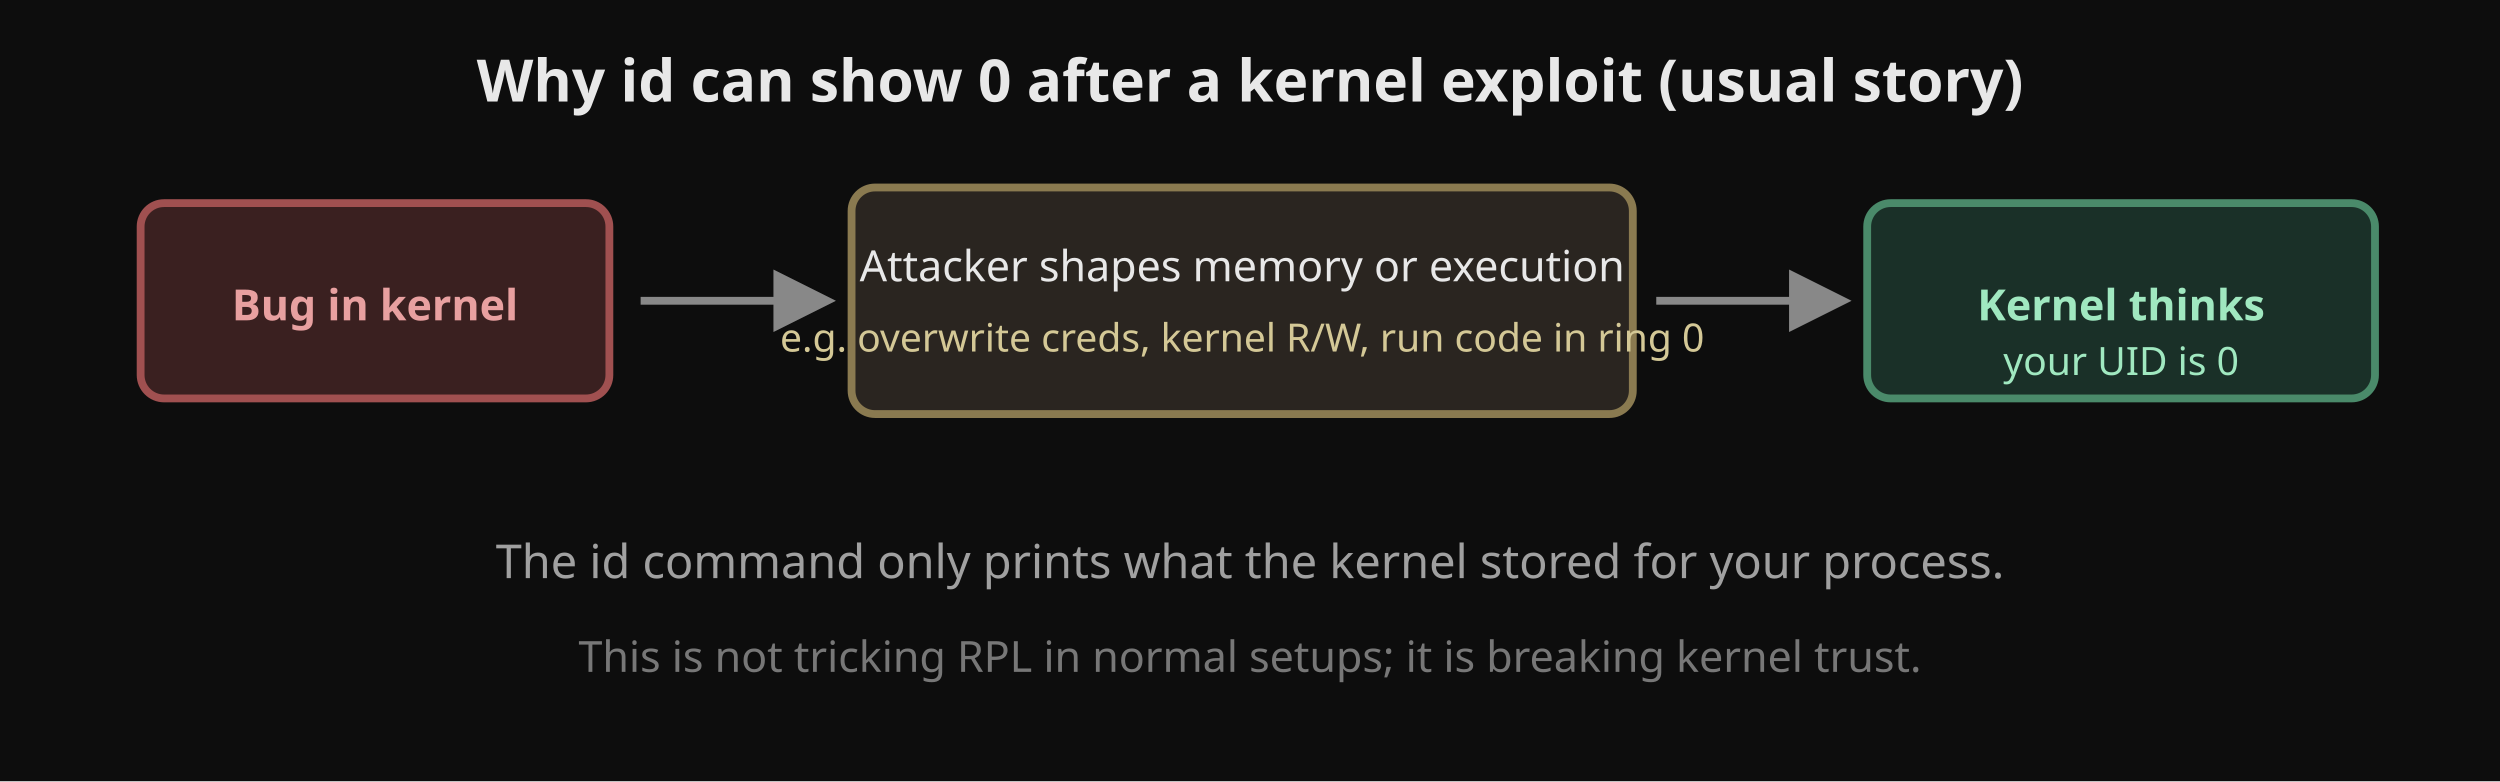
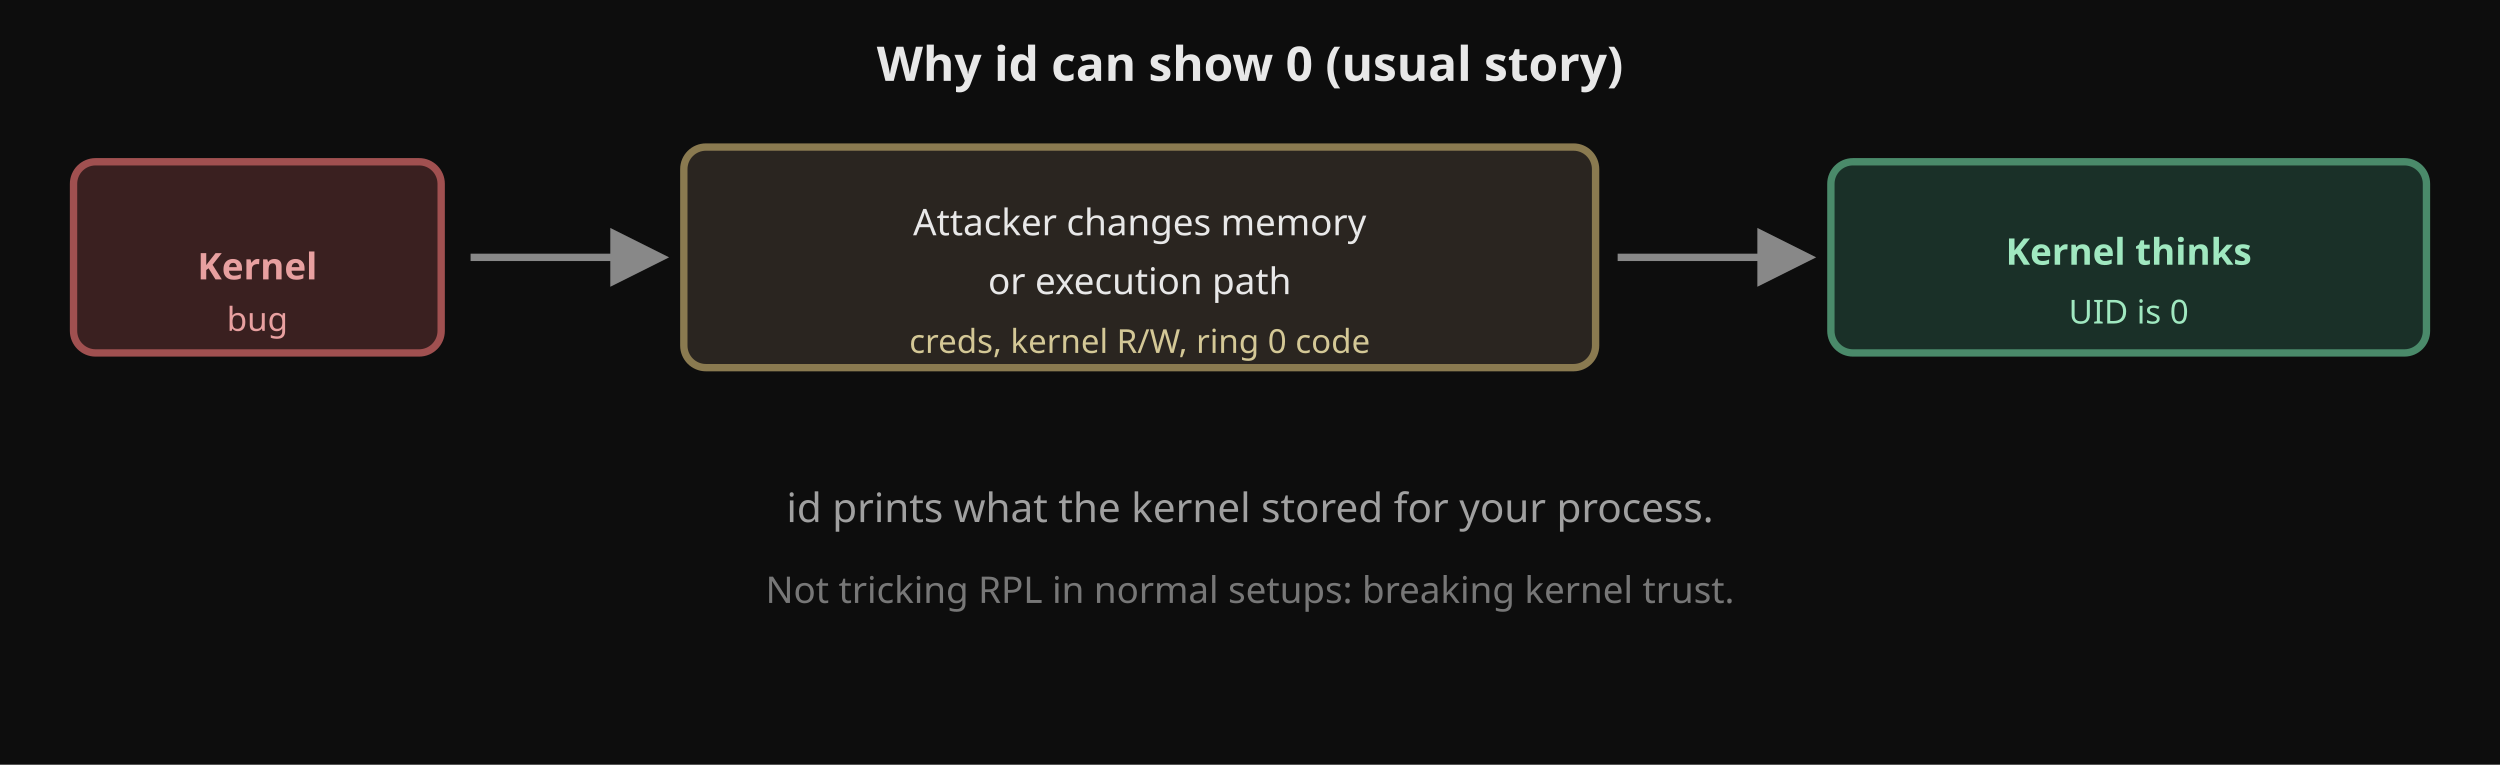
- <svg xmlns="http://www.w3.org/2000/svg" viewBox="0 0 640 200" role="img" aria-labelledby="t6 d6">
-   <rect width="640" height="200" fill="#0d0d0d" />
-   <text x="320" y="26" text-anchor="middle" fill="#e8e8e8" font-size="15" font-family="system-ui,sans-serif" font-weight="600">Why id can show 0 after a kernel exploit (usual story)</text>
-   <rect x="36" y="52" width="120" height="50" rx="6" fill="#3a2020" stroke="#a05050" stroke-width="2" />
-   <text x="96" y="82" text-anchor="middle" fill="#e8a0a0" font-size="11" font-family="system-ui,sans-serif" font-weight="600">Bug in kernel</text>
-   <path d="M 164 77 L 210 77" stroke="#888" stroke-width="2" marker-end="url(#a2)" />
+ <svg xmlns="http://www.w3.org/2000/svg" viewBox="0 0 680 208" role="img" aria-labelledby="t6 d6">
+   <rect width="680" height="208" fill="#0d0d0d" />
+   <text x="340" y="22" text-anchor="middle" fill="#e8e8e8" font-size="13" font-family="system-ui,sans-serif" font-weight="600">Why id can show 0 (usual story)</text>
+   <rect x="20" y="44" width="100" height="52" rx="6" fill="#3a2020" stroke="#a05050" stroke-width="2" />
+   <text x="70" y="76" text-anchor="middle" fill="#e8a0a0" font-size="10" font-family="system-ui,sans-serif" font-weight="600">Kernel</text>
+   <text x="70" y="90" text-anchor="middle" fill="#e8a0a0" font-size="9" font-family="system-ui,sans-serif">bug</text>
+   <path d="M 128 70 L 178 70" stroke="#888" stroke-width="2" marker-end="url(#a2)" />
  <defs>
    <marker id="a2" markerWidth="8" markerHeight="8" refX="6" refY="4" orient="auto">
      <path d="M0,0 L8,4 L0,8 z" fill="#888" />
    </marker>
  </defs>
-   <rect x="218" y="48" width="200" height="58" rx="6" fill="#2a2520" stroke="#8a7a50" stroke-width="2" />
-   <text x="318" y="72" text-anchor="middle" fill="#e8e8e8" font-size="11" font-family="system-ui,sans-serif">Attacker shapes memory or execution</text>
-   <text x="318" y="90" text-anchor="middle" fill="#d4c896" font-size="10" font-family="system-ui,sans-serif">e.g. overwrite creds, kernel R/W, run code in ring 0</text>
-   <path d="M 424 77 L 470 77" stroke="#888" stroke-width="2" marker-end="url(#a2)" />
-   <rect x="478" y="52" width="130" height="50" rx="6" fill="#1a3028" stroke="#4a8a6a" stroke-width="2" />
-   <text x="543" y="82" text-anchor="middle" fill="#a0e8c0" font-size="11" font-family="system-ui,sans-serif" font-weight="600">Kernel thinks</text>
-   <text x="543" y="96" text-anchor="middle" fill="#a0e8c0" font-size="10" font-family="system-ui,sans-serif">your UID is 0</text>
-   <text x="320" y="148" text-anchor="middle" fill="#a0a0a0" font-size="12" font-family="system-ui,sans-serif">The id command only prints what the kernel stored for your process.</text>
-   <text x="320" y="172" text-anchor="middle" fill="#777" font-size="11" font-family="system-ui,sans-serif">This is not tricking RPL in normal setups; it is breaking kernel trust.</text>
+   <rect x="186" y="40" width="248" height="60" rx="6" fill="#2a2520" stroke="#8a7a50" stroke-width="2" />
+   <text x="310" y="64" text-anchor="middle" fill="#e8e8e8" font-size="10" font-family="system-ui,sans-serif">Attacker changes memory</text>
+   <text x="310" y="80" text-anchor="middle" fill="#e8e8e8" font-size="10" font-family="system-ui,sans-serif">or execution path</text>
+   <text x="310" y="96" text-anchor="middle" fill="#d4c896" font-size="9" font-family="system-ui,sans-serif">creds, kernel R/W, ring 0 code</text>
+   <path d="M 440 70 L 490 70" stroke="#888" stroke-width="2" marker-end="url(#a2)" />
+   <rect x="498" y="44" width="162" height="52" rx="6" fill="#1a3028" stroke="#4a8a6a" stroke-width="2" />
+   <text x="579" y="72" text-anchor="middle" fill="#a0e8c0" font-size="10" font-family="system-ui,sans-serif" font-weight="600">Kernel thinks</text>
+   <text x="579" y="88" text-anchor="middle" fill="#a0e8c0" font-size="9" font-family="system-ui,sans-serif">UID is 0</text>
+   <text x="340" y="142" text-anchor="middle" fill="#a0a0a0" font-size="11" font-family="system-ui,sans-serif">id prints what the kernel stored for your process.</text>
+   <text x="340" y="164" text-anchor="middle" fill="#777" font-size="10" font-family="system-ui,sans-serif">Not tricking RPL in normal setups: breaking kernel trust.</text>
</svg>
